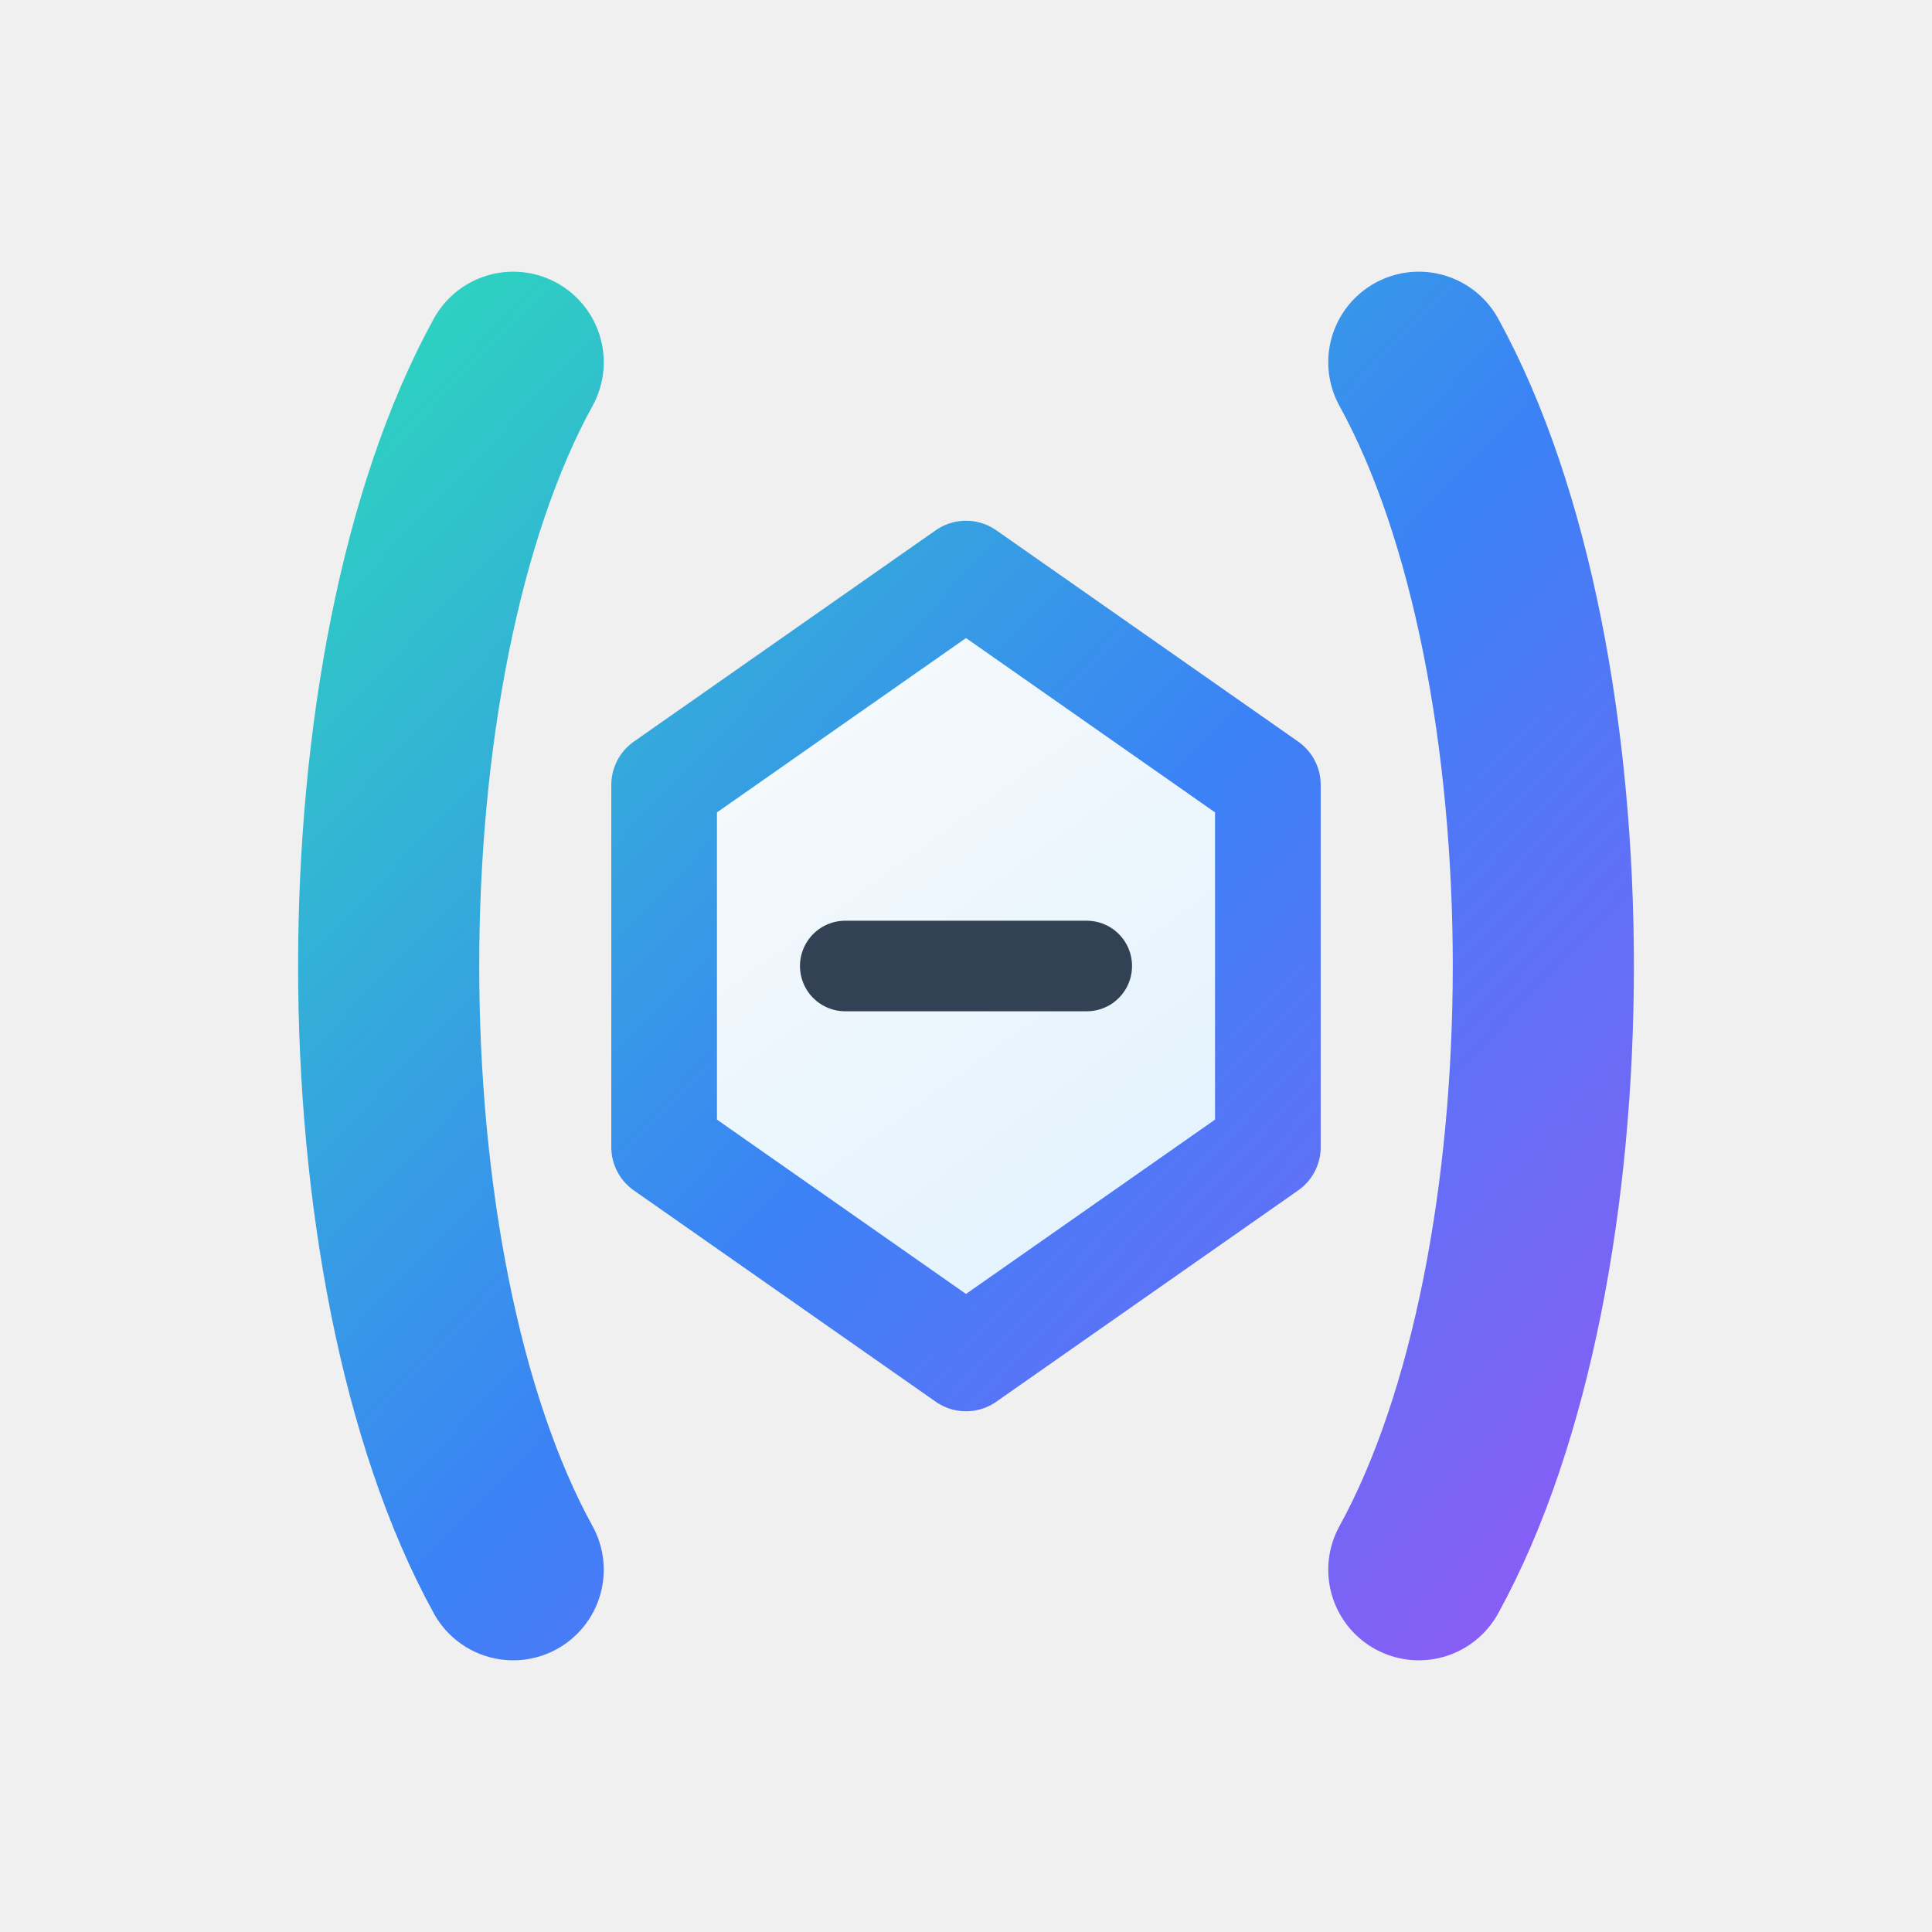
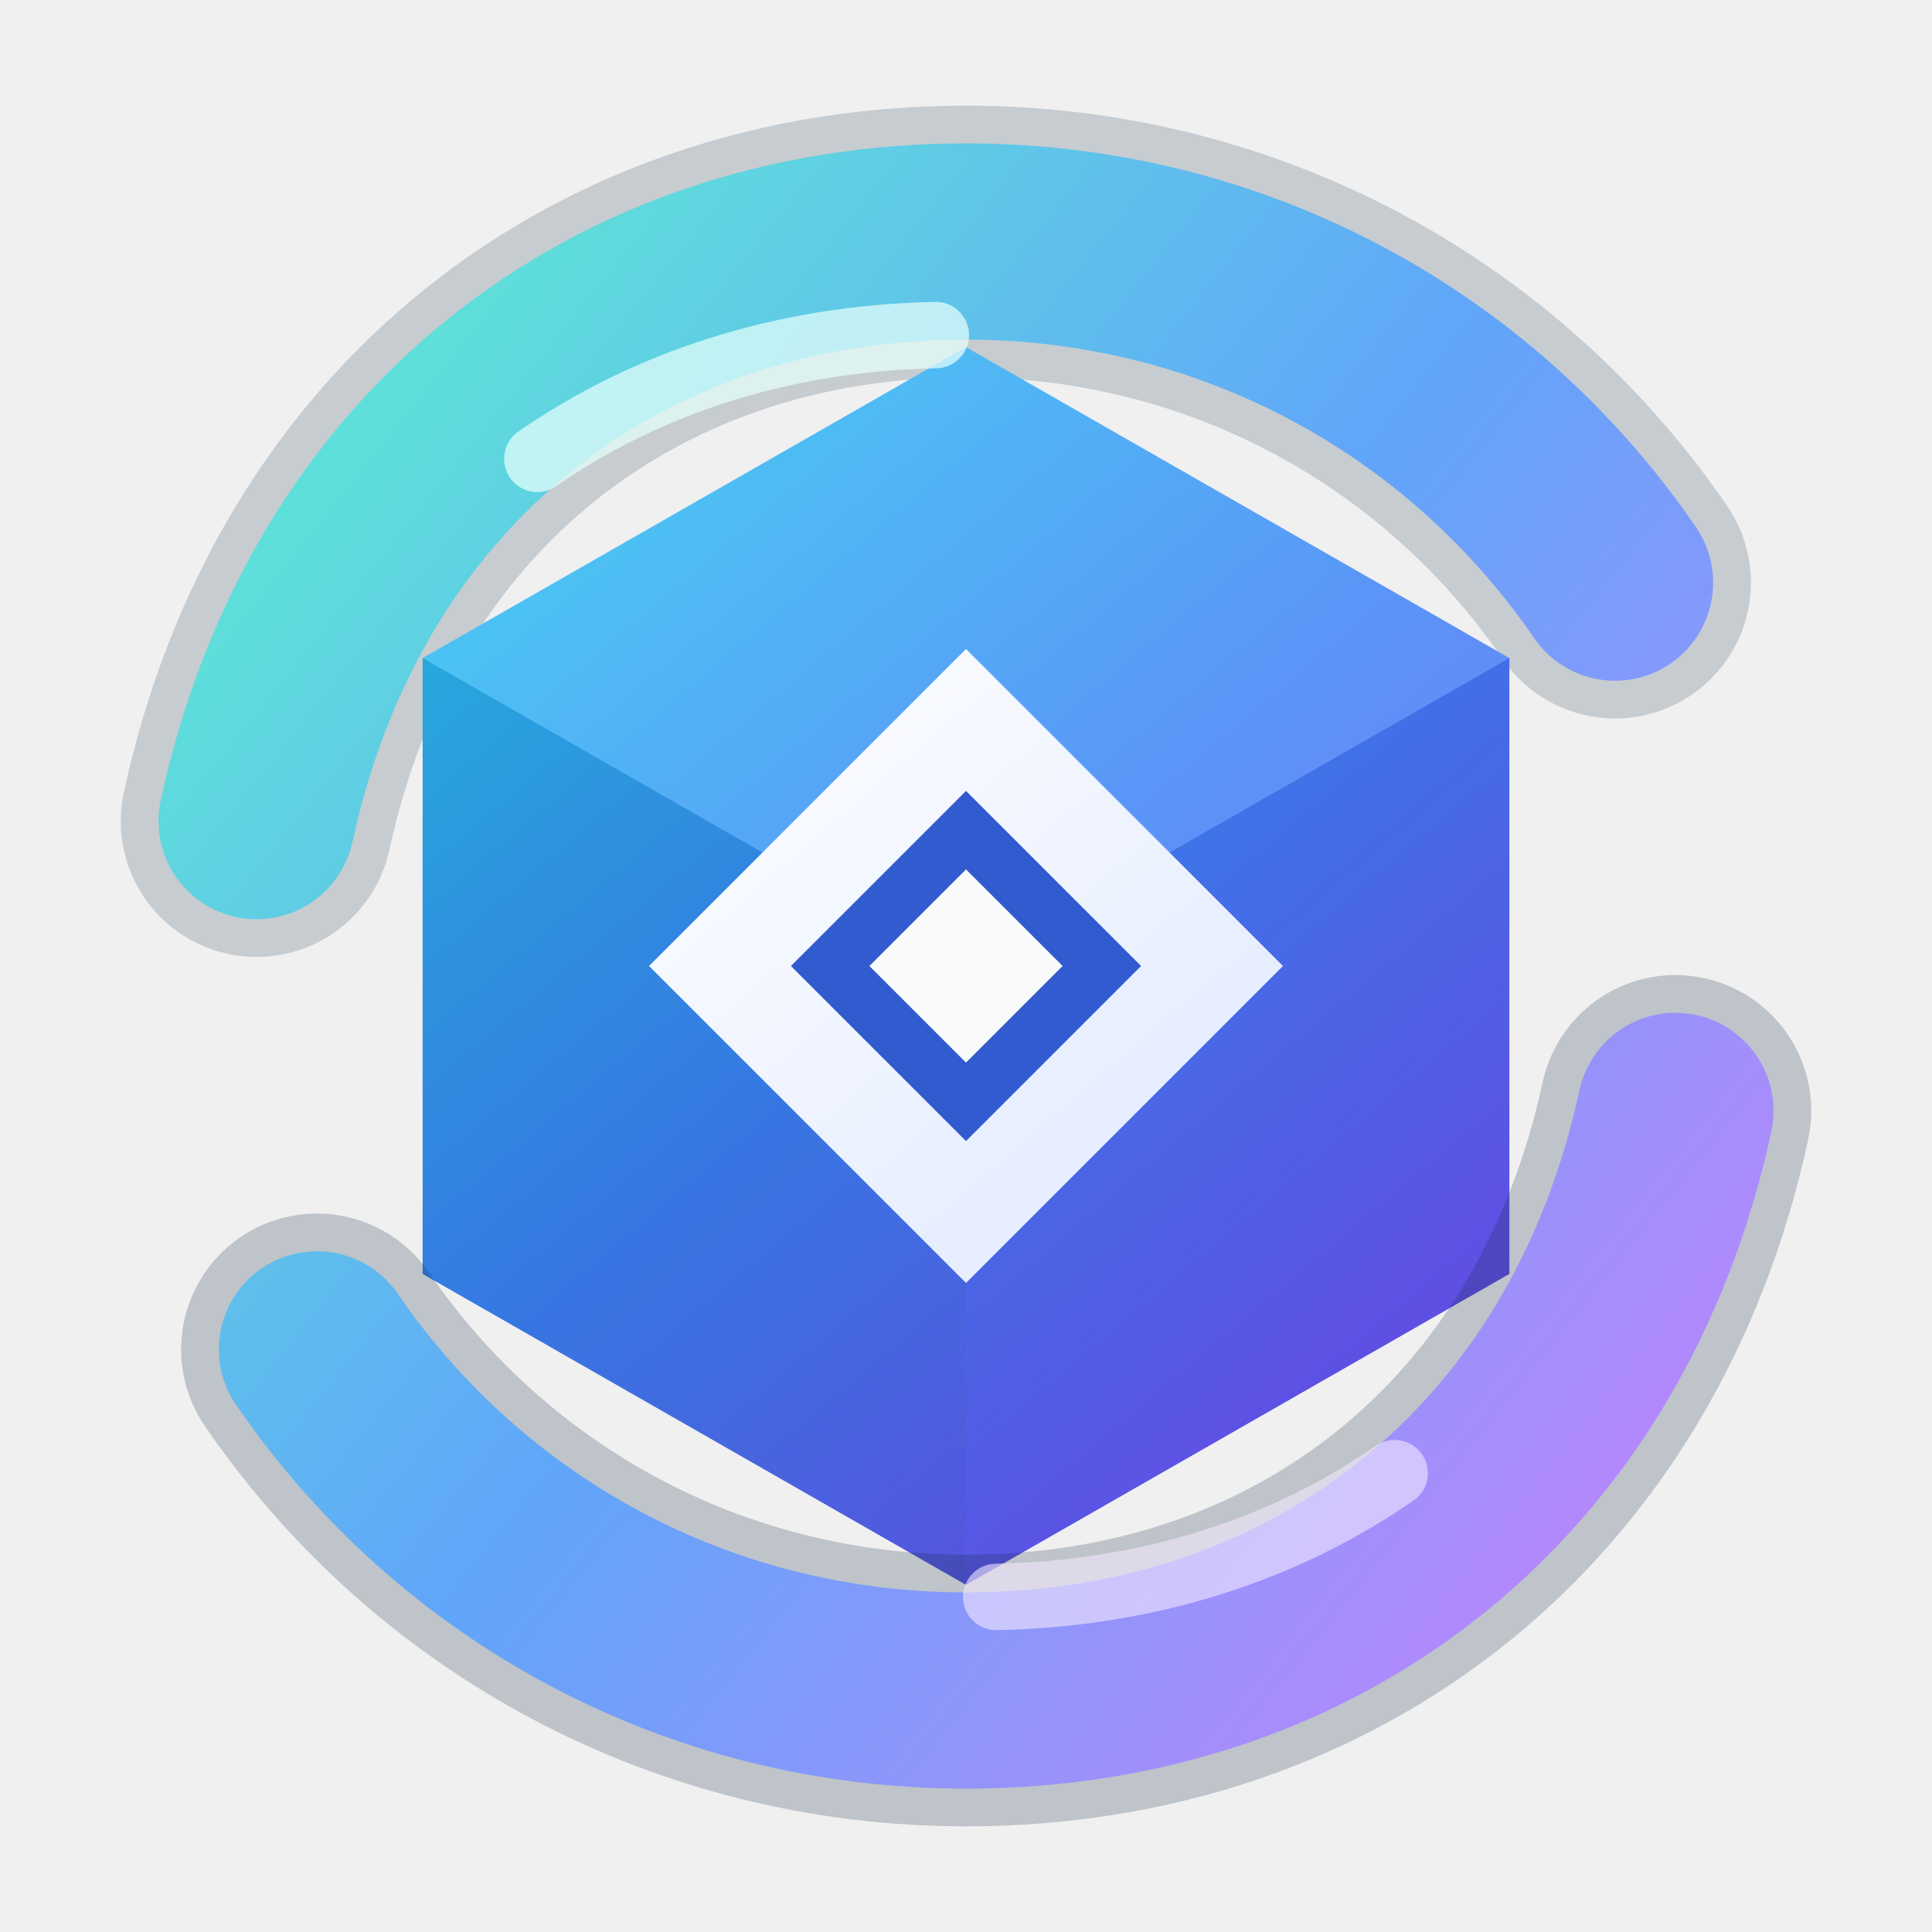
<svg xmlns="http://www.w3.org/2000/svg" viewBox="0 0 64 64" role="img" aria-labelledby="title desc">
  <defs>
-     <linearGradient id="everkeep-keystone" x1="11" y1="12" x2="53" y2="52" gradientUnits="userSpaceOnUse">
-       <stop stop-color="#2DD4BF" />
-       <stop offset=".52" stop-color="#3B82F6" />
-       <stop offset="1" stop-color="#8B5CF6" />
+     <linearGradient id="ek-core" x1="13" y1="10" x2="51" y2="55" gradientUnits="userSpaceOnUse">
+       <stop stop-color="#22D3EE" />
+       <stop offset=".48" stop-color="#3B82F6" />
+       <stop offset="1" stop-color="#7C3AED" />
    </linearGradient>
-     <linearGradient id="everkeep-keystone-core" x1="24" y1="21" x2="40" y2="43" gradientUnits="userSpaceOnUse">
-       <stop stop-color="#F8FAFC" />
-       <stop offset="1" stop-color="#E0F2FE" />
+     <linearGradient id="ek-loop" x1="7" y1="12" x2="57" y2="52" gradientUnits="userSpaceOnUse">
+       <stop stop-color="#5EEAD4" />
+       <stop offset=".50" stop-color="#60A5FA" />
+       <stop offset="1" stop-color="#C084FC" />
+     </linearGradient>
+     <linearGradient id="ek-jewel" x1="23" y1="21" x2="42" y2="43" gradientUnits="userSpaceOnUse">
+       <stop stop-color="#FFFFFF" />
+       <stop offset="1" stop-color="#DDE7FF" />
    </linearGradient>
  </defs>
-   <path d="M17 12C11.5 22 11.5 42 17 52" fill="none" stroke="url(#everkeep-keystone)" stroke-width="6" stroke-linecap="round" />
-   <path d="M47 12C52.5 22 52.5 42 47 52" fill="none" stroke="url(#everkeep-keystone)" stroke-width="6" stroke-linecap="round" />
-   <path d="M32 19L42 26V38L32 45L22 38V26Z" fill="url(#everkeep-keystone-core)" stroke="url(#everkeep-keystone)" stroke-width="3.5" stroke-linejoin="round" />
-   <path d="M28 32H36" fill="none" stroke="#334155" stroke-width="3" stroke-linecap="round" />
+   <path d="M8.5 27.2C11.1 15.2 20.4 8 32 8c8.8 0 16.7 4.3 21.5 11.3" fill="none" stroke="#102A43" stroke-opacity=".18" stroke-width="9" stroke-linecap="round" />
+   <path d="M8.5 27.2C11.1 15.2 20.4 8 32 8c8.8 0 16.7 4.3 21.5 11.3" fill="none" stroke="url(#ek-loop)" stroke-width="6.5" stroke-linecap="round" />
+   <path d="M32 11.5 50 21.8v20.4L32 52.5 14 42.2V21.8L32 11.5Z" fill="url(#ek-core)" />
+   <path d="m32 11.5 18 10.3-18 10.3-18-10.3L32 11.5Z" fill="#FFFFFF" opacity=".16" />
+   <path d="m14 21.8 18 10.3v20.4L14 42.2V21.8Z" fill="#0F172A" opacity=".10" />
+   <path d="m50 21.8-18 10.3v20.4l18-10.3V21.8Z" fill="#312E81" opacity=".12" />
+   <path d="M32 21.5 42.5 32 32 42.5 21.5 32 32 21.5Z" fill="url(#ek-jewel)" />
+   <path d="M32 26.2 37.8 32 32 37.8 26.2 32 32 26.2Z" fill="#315BCE" />
+   <path d="M32 28.8 35.2 32 32 35.2 28.8 32 32 28.8Z" fill="#F8FAFC" />
+   <path d="M55.5 36.8C52.9 48.8 43.6 56 32 56c-8.8 0-16.7-4.3-21.5-11.3" fill="none" stroke="#102A43" stroke-opacity=".22" stroke-width="9" stroke-linecap="round" />
+   <path d="M55.5 36.8C52.9 48.8 43.6 56 32 56c-8.8 0-16.7-4.3-21.5-11.3" fill="none" stroke="url(#ek-loop)" stroke-width="6.5" stroke-linecap="round" />
+   <path d="M17.8 15.2c3.6-2.5 8.1-4 13.2-4.1" fill="none" stroke="#E6FFFB" stroke-opacity=".72" stroke-width="2.2" stroke-linecap="round" />
+   <path d="M46.2 48.8c-3.6 2.5-8.1 4-13.2 4.1" fill="none" stroke="#F3E8FF" stroke-opacity=".60" stroke-width="2.2" stroke-linecap="round" />
</svg>
